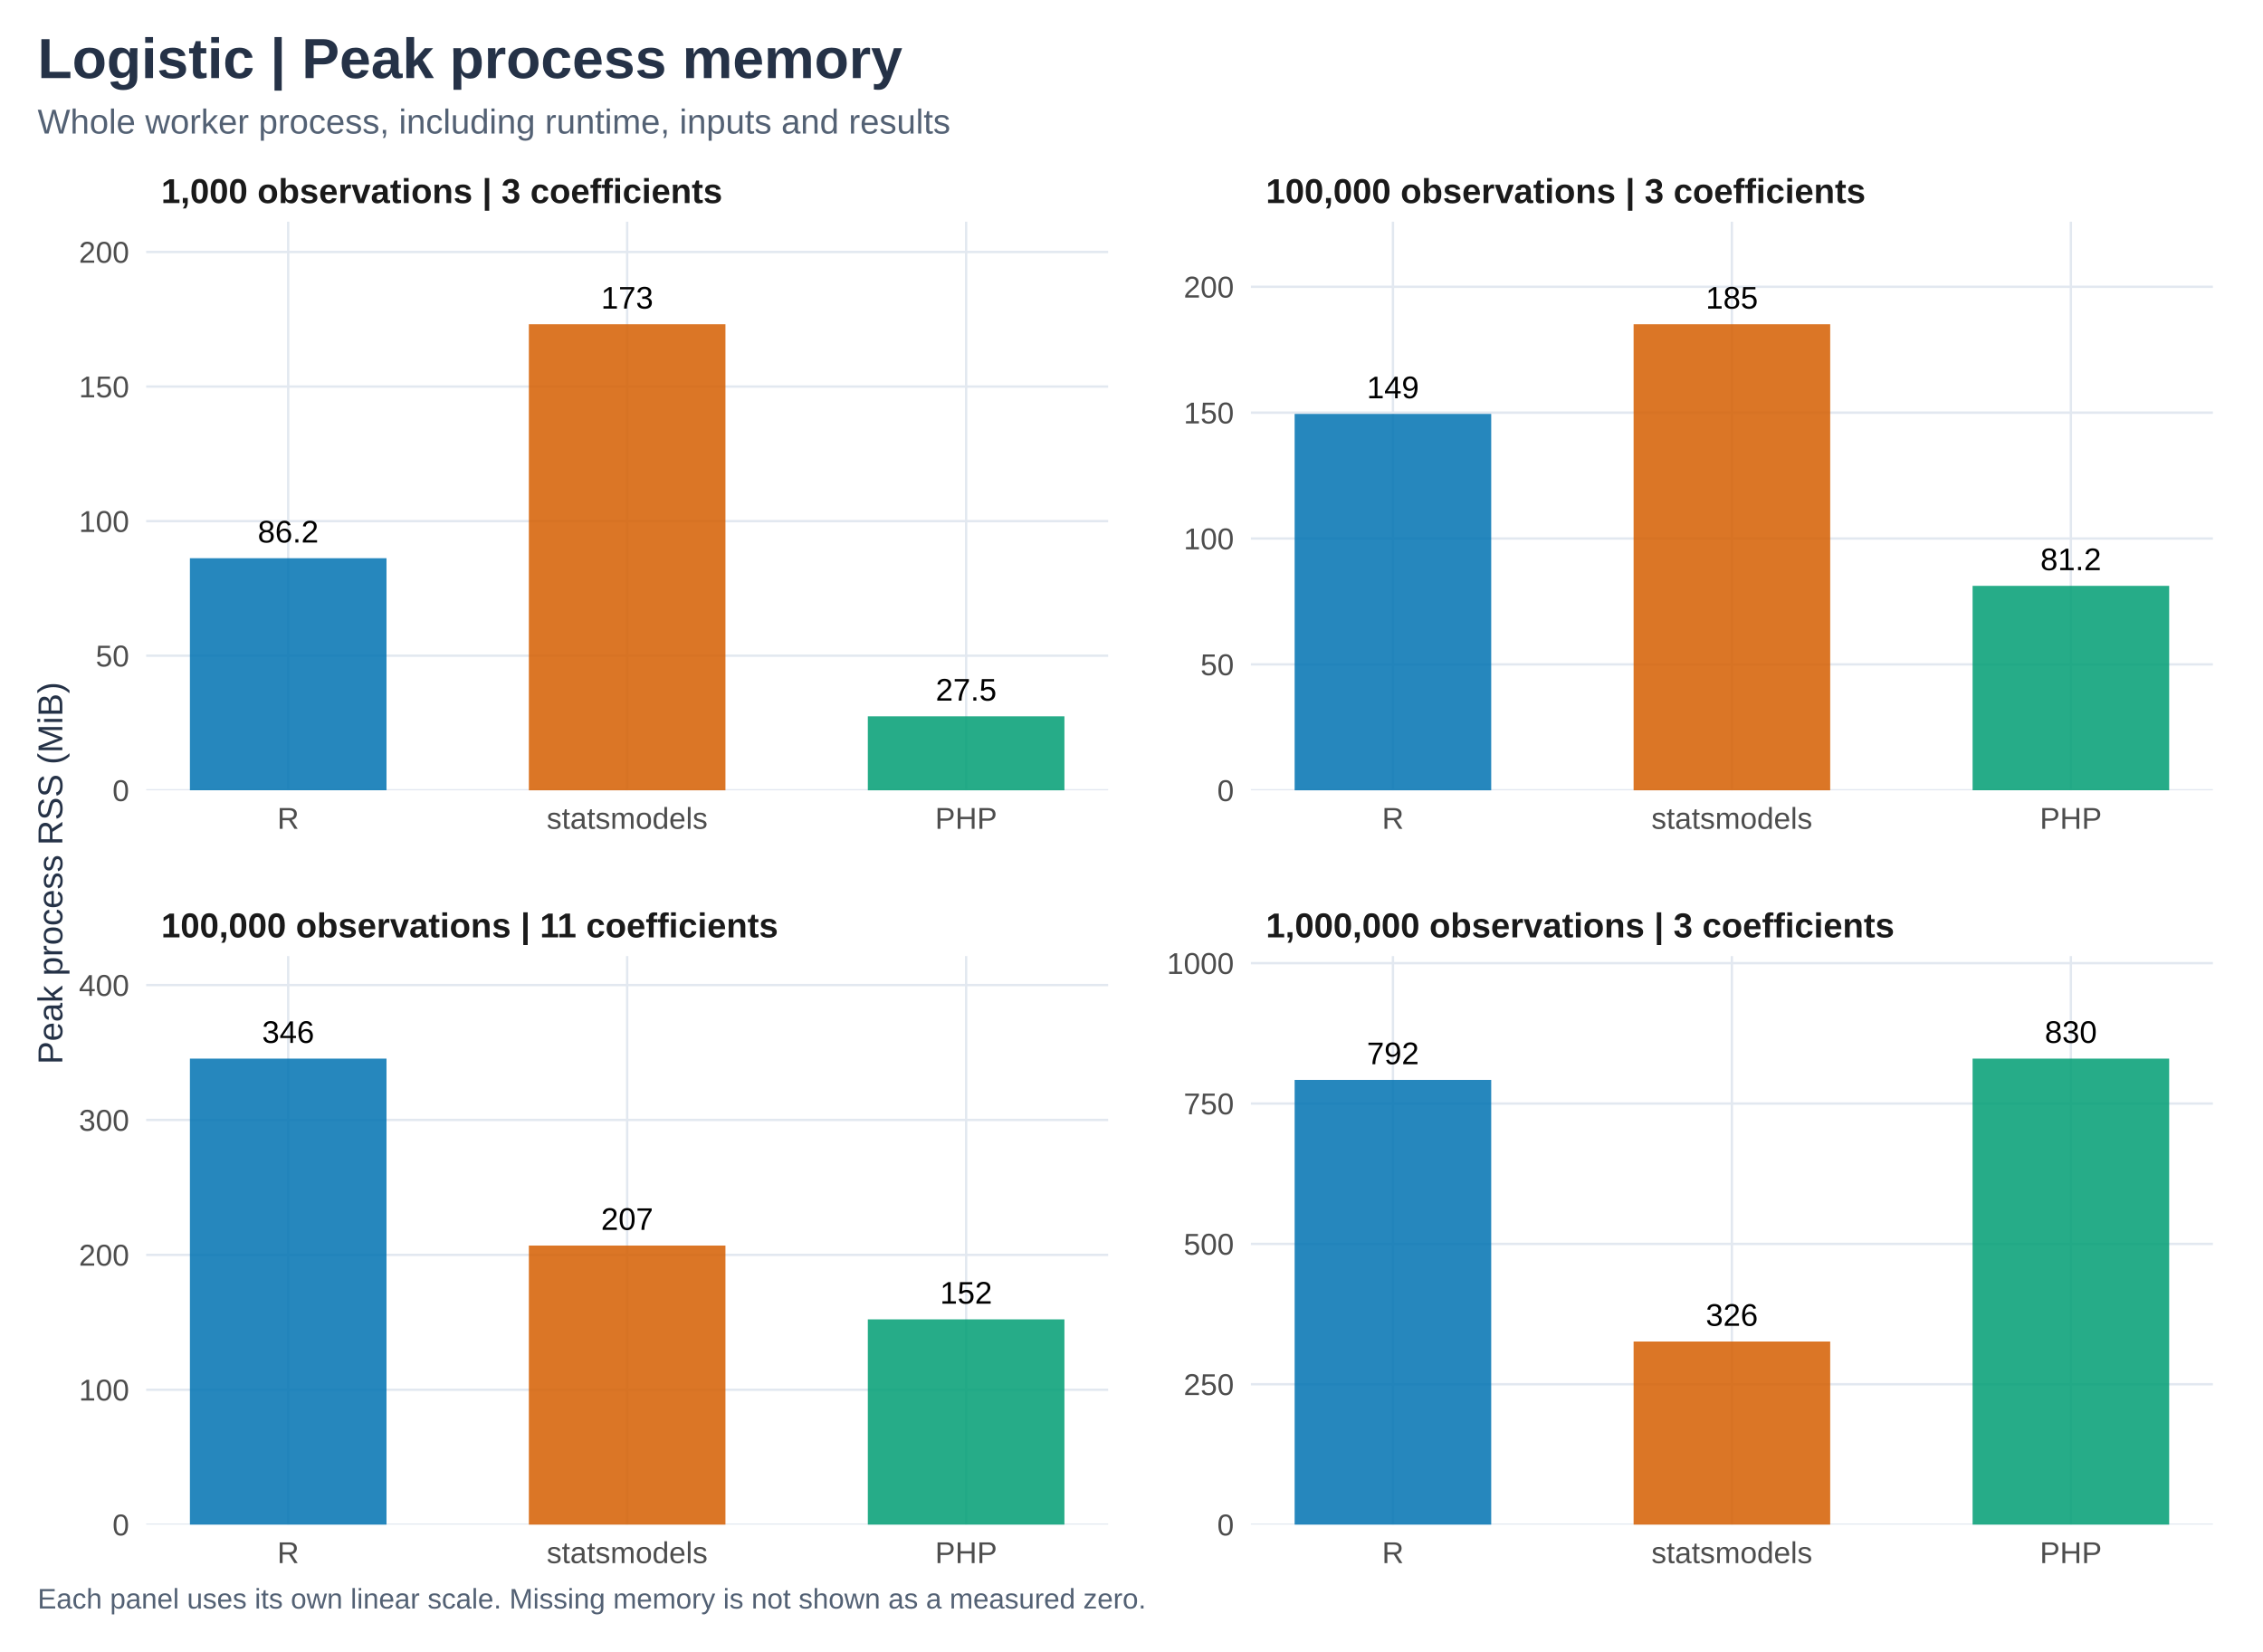
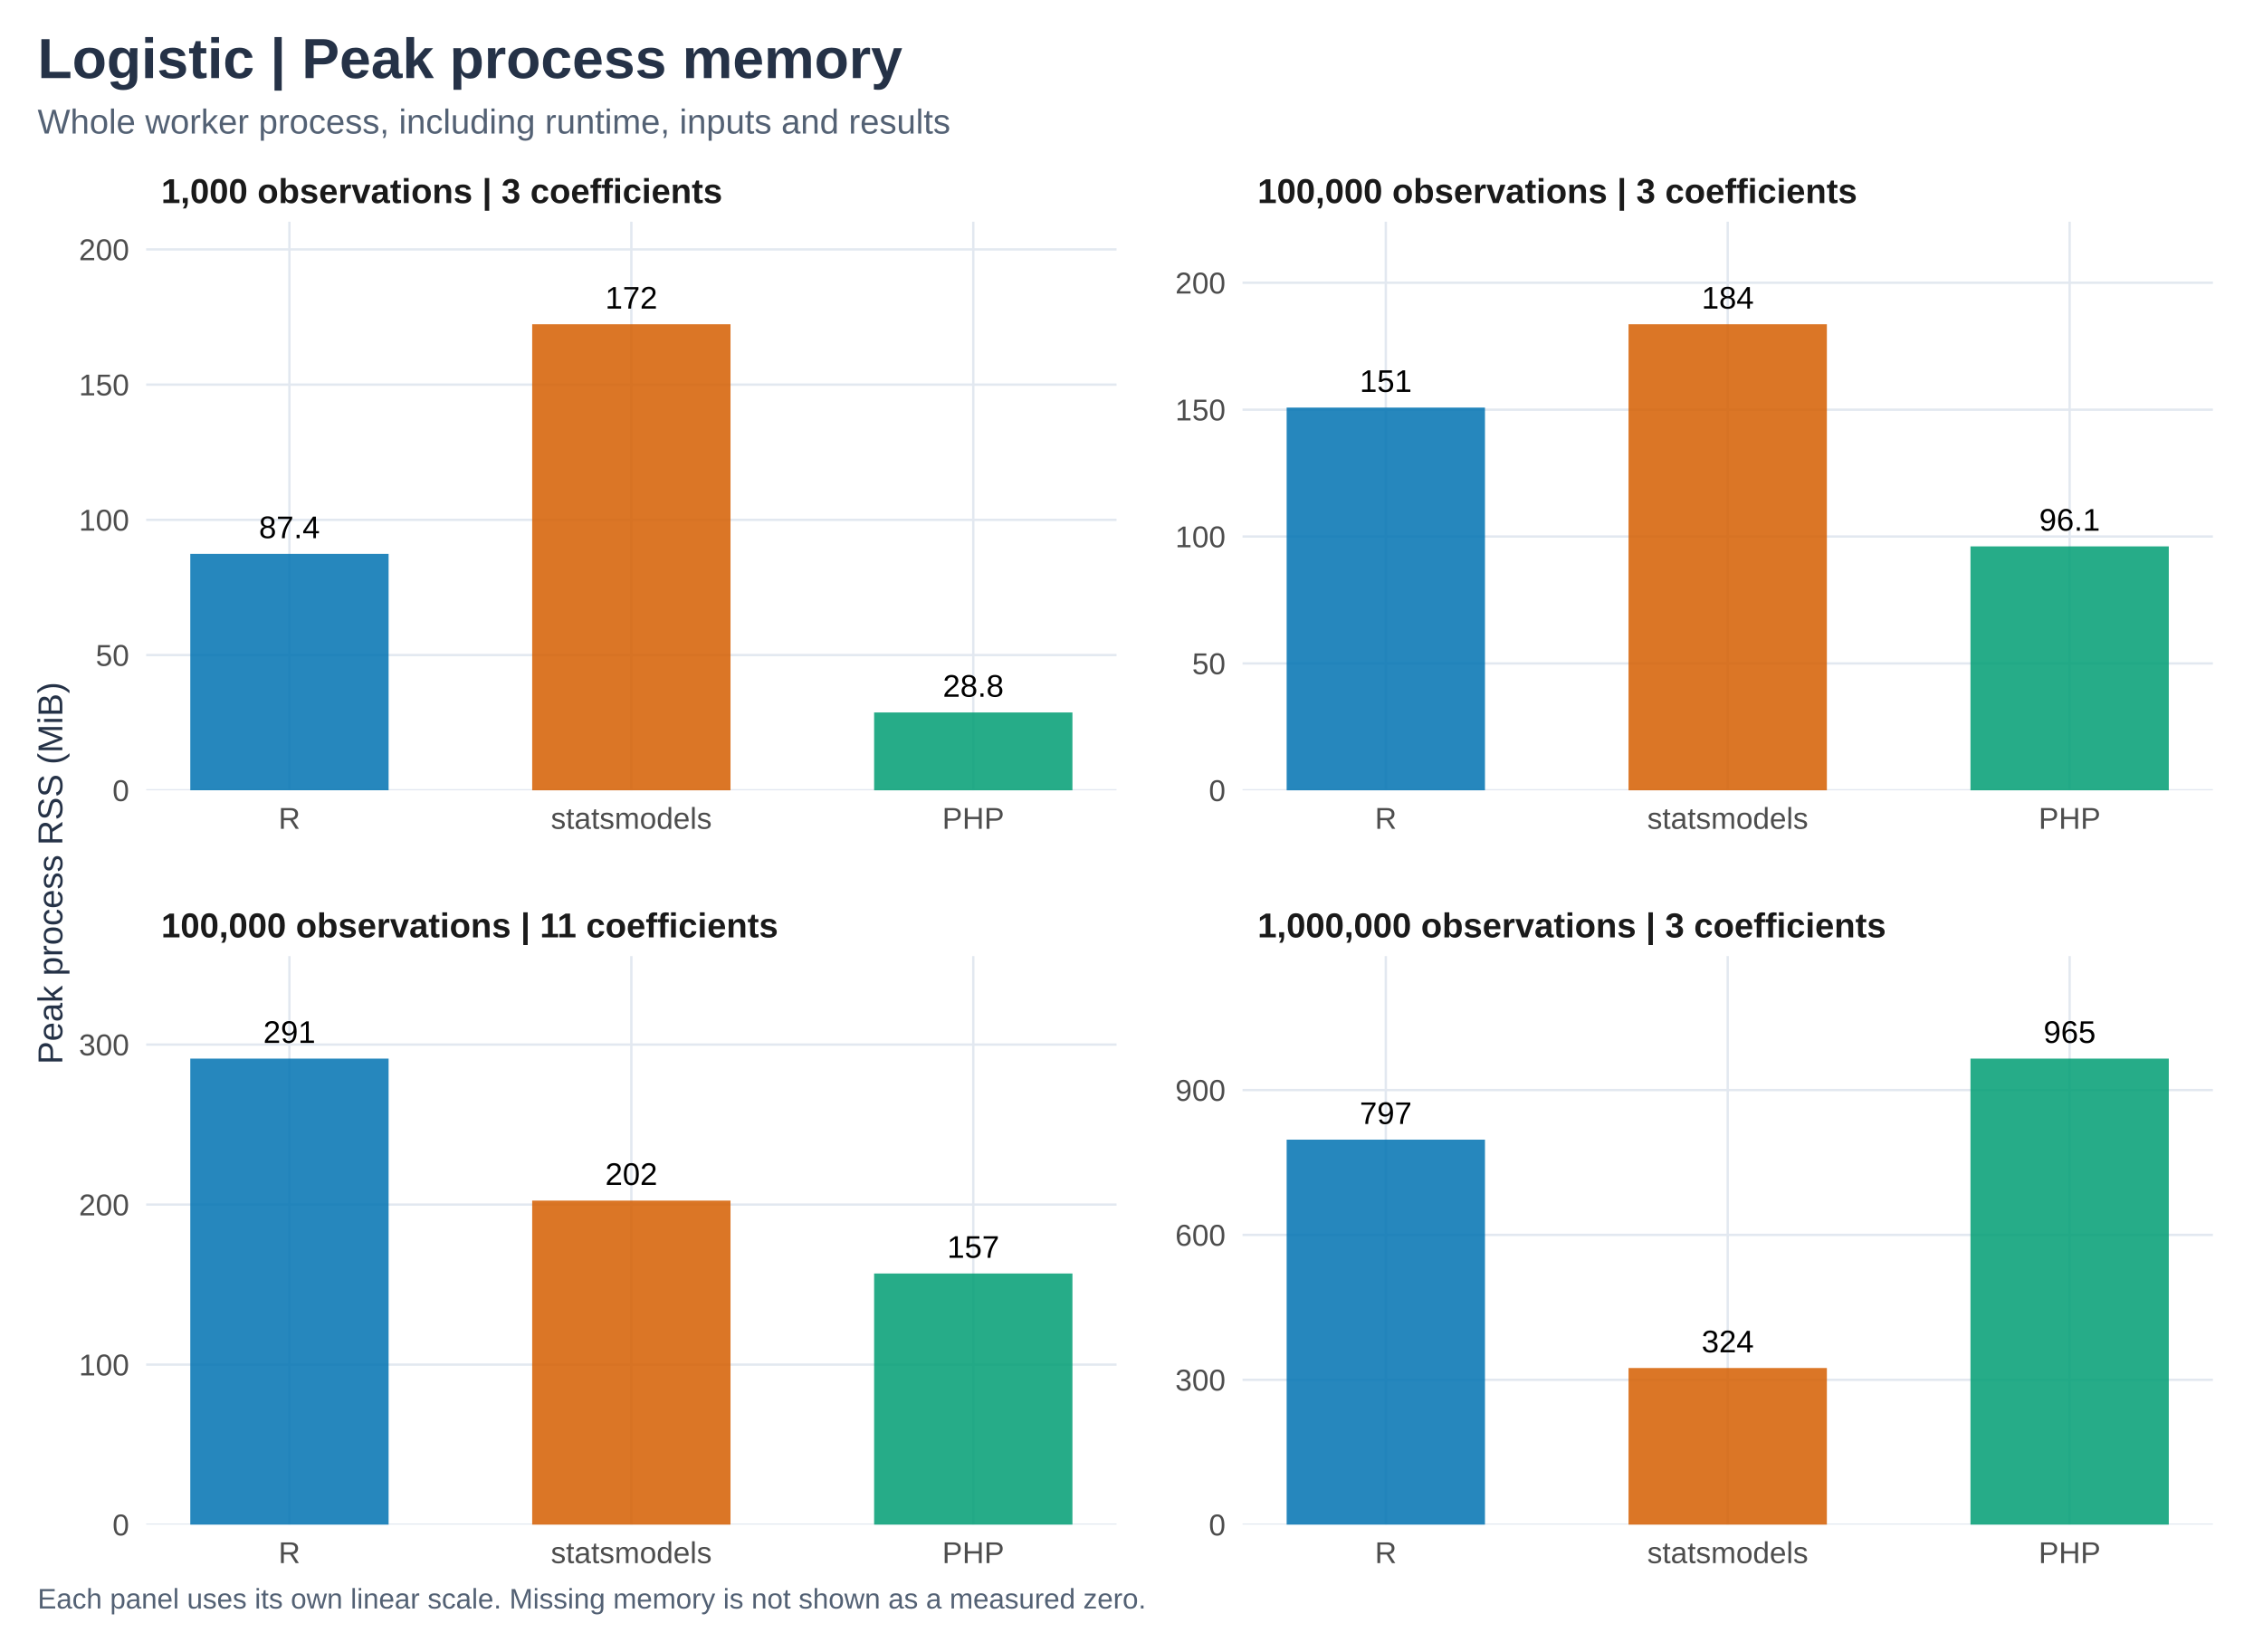
<svg xmlns="http://www.w3.org/2000/svg" width="720.00pt" height="525.60pt" viewBox="0 0 720.00 525.60">
  <g class="svglite">
    <defs>
      <style type="text/css">
    .svglite line, .svglite polyline, .svglite polygon, .svglite path, .svglite rect, .svglite circle {
      fill: none;
      stroke: #000000;
      stroke-linecap: round;
      stroke-linejoin: round;
      stroke-miterlimit: 10.00;
    }
    .svglite text {
      white-space: pre;
    }
    .svglite g.glyphgroup path {
      fill: inherit;
      stroke: none;
    }
  </style>
    </defs>
    <rect width="100%" height="100%" style="stroke: none; fill: #FFFFFF;" />
    <defs>
      <clipPath id="cpMC4wMHw3MjAuMDB8MC4wMHw1MjUuNjA=">
        <rect x="0.00" y="0.00" width="720.00" height="525.60" />
      </clipPath>
    </defs>
    <g clip-path="url(#cpMC4wMHw3MjAuMDB8MC4wMHw1MjUuNjA=)">
-       <rect x="0.00" y="-0" width="720.00" height="525.60" style="stroke-width: 1.16; stroke: none; fill: #FFFFFF;" />
+       <rect x="-0" y="-0" width="720.00" height="525.60" style="stroke-width: 1.16; stroke: none; fill: #FFFFFF;" />
    </g>
    <defs>
-       <clipPath id="cpNDYuNTB8MzUyLjU4fDcwLjU1fDI1MS40NA==">
-         <rect x="46.50" y="70.55" width="306.07" height="180.89" />
+       <clipPath id="cpNDYuNTB8MzU1LjI0fDcwLjU1fDI1MS40NA==">
+         <rect x="46.50" y="70.55" width="308.74" height="180.89" />
      </clipPath>
    </defs>
-     <g clip-path="url(#cpNDYuNTB8MzUyLjU4fDcwLjU1fDI1MS40NA==)">
-       <polyline points="46.50,251.44 352.58,251.44 " style="stroke-width: 0.75; stroke: #E2E8F0; stroke-linecap: butt;" />
-       <polyline points="46.50,208.62 352.58,208.62 " style="stroke-width: 0.75; stroke: #E2E8F0; stroke-linecap: butt;" />
-       <polyline points="46.50,165.80 352.58,165.80 " style="stroke-width: 0.75; stroke: #E2E8F0; stroke-linecap: butt;" />
-       <polyline points="46.50,122.98 352.58,122.98 " style="stroke-width: 0.75; stroke: #E2E8F0; stroke-linecap: butt;" />
-       <polyline points="46.50,80.17 352.58,80.17 " style="stroke-width: 0.75; stroke: #E2E8F0; stroke-linecap: butt;" />
-       <polyline points="91.69,251.44 91.69,70.55 " style="stroke-width: 0.75; stroke: #E2E8F0; stroke-linecap: butt;" />
-       <polyline points="199.54,251.44 199.54,70.55 " style="stroke-width: 0.75; stroke: #E2E8F0; stroke-linecap: butt;" />
-       <polyline points="307.39,251.44 307.39,70.55 " style="stroke-width: 0.75; stroke: #E2E8F0; stroke-linecap: butt;" />
-       <rect x="60.42" y="177.60" width="62.55" height="73.83" style="stroke-width: 1.16; stroke: none; stroke-linecap: butt; stroke-linejoin: miter; fill: #0072B2; fill-opacity: 0.85;" />
-       <rect x="168.26" y="103.17" width="62.55" height="148.27" style="stroke-width: 1.16; stroke: none; stroke-linecap: butt; stroke-linejoin: miter; fill: #D55E00; fill-opacity: 0.85;" />
-       <rect x="276.11" y="227.90" width="62.55" height="23.54" style="stroke-width: 1.16; stroke: none; stroke-linecap: butt; stroke-linejoin: miter; fill: #009E73; fill-opacity: 0.85;" />
-       <text x="91.69" y="172.61" text-anchor="middle" style="font-size: 9.96px; font-family: &quot;Arial&quot;;" textLength="19.36px" lengthAdjust="spacingAndGlyphs">86.2</text>
-       <text x="199.54" y="98.18" text-anchor="middle" style="font-size: 9.96px; font-family: &quot;Arial&quot;;" textLength="16.59px" lengthAdjust="spacingAndGlyphs">173</text>
-       <text x="307.39" y="222.91" text-anchor="middle" style="font-size: 9.96px; font-family: &quot;Arial&quot;;" textLength="19.36px" lengthAdjust="spacingAndGlyphs">27.5</text>
+     <g clip-path="url(#cpNDYuNTB8MzU1LjI0fDcwLjU1fDI1MS40NA==)">
+       <polyline points="46.50,251.44 355.24,251.44 " style="stroke-width: 0.75; stroke: #E2E8F0; stroke-linecap: butt;" />
+       <polyline points="46.50,208.41 355.24,208.41 " style="stroke-width: 0.75; stroke: #E2E8F0; stroke-linecap: butt;" />
+       <polyline points="46.50,165.39 355.24,165.39 " style="stroke-width: 0.75; stroke: #E2E8F0; stroke-linecap: butt;" />
+       <polyline points="46.50,122.37 355.24,122.37 " style="stroke-width: 0.75; stroke: #E2E8F0; stroke-linecap: butt;" />
+       <polyline points="46.50,79.34 355.24,79.34 " style="stroke-width: 0.75; stroke: #E2E8F0; stroke-linecap: butt;" />
+       <polyline points="92.08,251.44 92.08,70.55 " style="stroke-width: 0.75; stroke: #E2E8F0; stroke-linecap: butt;" />
+       <polyline points="200.87,251.44 200.87,70.55 " style="stroke-width: 0.75; stroke: #E2E8F0; stroke-linecap: butt;" />
+       <polyline points="309.66,251.44 309.66,70.55 " style="stroke-width: 0.75; stroke: #E2E8F0; stroke-linecap: butt;" />
+       <rect x="60.54" y="176.21" width="63.10" height="75.22" style="stroke-width: 1.16; stroke: none; stroke-linecap: butt; stroke-linejoin: miter; fill: #0072B2; fill-opacity: 0.85;" />
+       <rect x="169.32" y="103.17" width="63.10" height="148.27" style="stroke-width: 1.16; stroke: none; stroke-linecap: butt; stroke-linejoin: miter; fill: #D55E00; fill-opacity: 0.85;" />
+       <rect x="278.11" y="226.67" width="63.10" height="24.77" style="stroke-width: 1.16; stroke: none; stroke-linecap: butt; stroke-linejoin: miter; fill: #009E73; fill-opacity: 0.85;" />
+       <text x="92.08" y="171.22" text-anchor="middle" style="font-size: 9.96px; font-family: &quot;Arial&quot;;" textLength="19.36px" lengthAdjust="spacingAndGlyphs">87.4</text>
+       <text x="200.87" y="98.18" text-anchor="middle" style="font-size: 9.96px; font-family: &quot;Arial&quot;;" textLength="16.59px" lengthAdjust="spacingAndGlyphs">172</text>
+       <text x="309.66" y="221.68" text-anchor="middle" style="font-size: 9.96px; font-family: &quot;Arial&quot;;" textLength="19.36px" lengthAdjust="spacingAndGlyphs">28.8</text>
    </g>
    <g clip-path="url(#cpMC4wMHw3MjAuMDB8MC4wMHw1MjUuNjA=)">
</g>
    <defs>
-       <clipPath id="cpNDYuNTB8MzUyLjU4fDMwNC4xOHw0ODUuMDc=">
-         <rect x="46.50" y="304.18" width="306.07" height="180.89" />
+       <clipPath id="cpNDYuNTB8MzU1LjI0fDMwNC4xOHw0ODUuMDc=">
+         <rect x="46.50" y="304.18" width="308.74" height="180.89" />
      </clipPath>
    </defs>
-     <g clip-path="url(#cpNDYuNTB8MzUyLjU4fDMwNC4xOHw0ODUuMDc=)">
-       <polyline points="46.50,485.07 352.58,485.07 " style="stroke-width: 0.75; stroke: #E2E8F0; stroke-linecap: butt;" />
-       <polyline points="46.50,442.16 352.58,442.16 " style="stroke-width: 0.75; stroke: #E2E8F0; stroke-linecap: butt;" />
-       <polyline points="46.50,399.25 352.58,399.25 " style="stroke-width: 0.75; stroke: #E2E8F0; stroke-linecap: butt;" />
-       <polyline points="46.50,356.33 352.58,356.33 " style="stroke-width: 0.75; stroke: #E2E8F0; stroke-linecap: butt;" />
-       <polyline points="46.50,313.42 352.58,313.42 " style="stroke-width: 0.75; stroke: #E2E8F0; stroke-linecap: butt;" />
-       <polyline points="91.69,485.07 91.69,304.18 " style="stroke-width: 0.75; stroke: #E2E8F0; stroke-linecap: butt;" />
-       <polyline points="199.54,485.07 199.54,304.18 " style="stroke-width: 0.75; stroke: #E2E8F0; stroke-linecap: butt;" />
-       <polyline points="307.39,485.07 307.39,304.18 " style="stroke-width: 0.75; stroke: #E2E8F0; stroke-linecap: butt;" />
-       <rect x="60.42" y="336.80" width="62.55" height="148.27" style="stroke-width: 1.16; stroke: none; stroke-linecap: butt; stroke-linejoin: miter; fill: #0072B2; fill-opacity: 0.85;" />
-       <rect x="168.26" y="396.29" width="62.55" height="88.78" style="stroke-width: 1.16; stroke: none; stroke-linecap: butt; stroke-linejoin: miter; fill: #D55E00; fill-opacity: 0.85;" />
-       <rect x="276.11" y="419.76" width="62.55" height="65.31" style="stroke-width: 1.16; stroke: none; stroke-linecap: butt; stroke-linejoin: miter; fill: #009E73; fill-opacity: 0.85;" />
-       <text x="91.69" y="331.81" text-anchor="middle" style="font-size: 9.96px; font-family: &quot;Arial&quot;;" textLength="16.59px" lengthAdjust="spacingAndGlyphs">346</text>
-       <text x="199.54" y="391.30" text-anchor="middle" style="font-size: 9.96px; font-family: &quot;Arial&quot;;" textLength="16.59px" lengthAdjust="spacingAndGlyphs">207</text>
-       <text x="307.39" y="414.77" text-anchor="middle" style="font-size: 9.96px; font-family: &quot;Arial&quot;;" textLength="16.59px" lengthAdjust="spacingAndGlyphs">152</text>
+     <g clip-path="url(#cpNDYuNTB8MzU1LjI0fDMwNC4xOHw0ODUuMDc=)">
+       <polyline points="46.50,485.07 355.24,485.07 " style="stroke-width: 0.75; stroke: #E2E8F0; stroke-linecap: butt;" />
+       <polyline points="46.50,434.16 355.24,434.16 " style="stroke-width: 0.75; stroke: #E2E8F0; stroke-linecap: butt;" />
+       <polyline points="46.50,383.25 355.24,383.25 " style="stroke-width: 0.75; stroke: #E2E8F0; stroke-linecap: butt;" />
+       <polyline points="46.50,332.34 355.24,332.34 " style="stroke-width: 0.75; stroke: #E2E8F0; stroke-linecap: butt;" />
+       <polyline points="92.08,485.07 92.08,304.18 " style="stroke-width: 0.75; stroke: #E2E8F0; stroke-linecap: butt;" />
+       <polyline points="200.87,485.07 200.87,304.18 " style="stroke-width: 0.75; stroke: #E2E8F0; stroke-linecap: butt;" />
+       <polyline points="309.66,485.07 309.66,304.18 " style="stroke-width: 0.75; stroke: #E2E8F0; stroke-linecap: butt;" />
+       <rect x="60.54" y="336.80" width="63.10" height="148.27" style="stroke-width: 1.16; stroke: none; stroke-linecap: butt; stroke-linejoin: miter; fill: #0072B2; fill-opacity: 0.85;" />
+       <rect x="169.32" y="381.99" width="63.10" height="103.09" style="stroke-width: 1.16; stroke: none; stroke-linecap: butt; stroke-linejoin: miter; fill: #D55E00; fill-opacity: 0.85;" />
+       <rect x="278.11" y="405.17" width="63.10" height="79.90" style="stroke-width: 1.16; stroke: none; stroke-linecap: butt; stroke-linejoin: miter; fill: #009E73; fill-opacity: 0.85;" />
+       <text x="92.08" y="331.81" text-anchor="middle" style="font-size: 9.96px; font-family: &quot;Arial&quot;;" textLength="16.59px" lengthAdjust="spacingAndGlyphs">291</text>
+       <text x="200.87" y="377.00" text-anchor="middle" style="font-size: 9.96px; font-family: &quot;Arial&quot;;" textLength="16.59px" lengthAdjust="spacingAndGlyphs">202</text>
+       <text x="309.66" y="400.18" text-anchor="middle" style="font-size: 9.96px; font-family: &quot;Arial&quot;;" textLength="16.59px" lengthAdjust="spacingAndGlyphs">157</text>
    </g>
    <g clip-path="url(#cpMC4wMHw3MjAuMDB8MC4wMHw1MjUuNjA=)">
</g>
    <defs>
-       <clipPath id="cpMzk3Ljk5fDcwNC4wNnw3MC41NXwyNTEuNDQ=">
-         <rect x="397.99" y="70.55" width="306.07" height="180.89" />
+       <clipPath id="cpMzk1LjMyfDcwNC4wNnw3MC41NXwyNTEuNDQ=">
+         <rect x="395.32" y="70.55" width="308.74" height="180.89" />
      </clipPath>
    </defs>
-     <g clip-path="url(#cpMzk3Ljk5fDcwNC4wNnw3MC41NXwyNTEuNDQ=)">
-       <polyline points="397.99,251.44 704.06,251.44 " style="stroke-width: 0.75; stroke: #E2E8F0; stroke-linecap: butt;" />
-       <polyline points="397.99,211.39 704.06,211.39 " style="stroke-width: 0.75; stroke: #E2E8F0; stroke-linecap: butt;" />
-       <polyline points="397.99,171.34 704.06,171.34 " style="stroke-width: 0.75; stroke: #E2E8F0; stroke-linecap: butt;" />
-       <polyline points="397.99,131.29 704.06,131.29 " style="stroke-width: 0.75; stroke: #E2E8F0; stroke-linecap: butt;" />
-       <polyline points="397.99,91.24 704.06,91.24 " style="stroke-width: 0.75; stroke: #E2E8F0; stroke-linecap: butt;" />
-       <polyline points="443.18,251.44 443.18,70.55 " style="stroke-width: 0.75; stroke: #E2E8F0; stroke-linecap: butt;" />
-       <polyline points="551.02,251.44 551.02,70.55 " style="stroke-width: 0.75; stroke: #E2E8F0; stroke-linecap: butt;" />
-       <polyline points="658.87,251.44 658.87,70.55 " style="stroke-width: 0.75; stroke: #E2E8F0; stroke-linecap: butt;" />
-       <rect x="411.90" y="131.70" width="62.55" height="119.74" style="stroke-width: 1.16; stroke: none; stroke-linecap: butt; stroke-linejoin: miter; fill: #0072B2; fill-opacity: 0.85;" />
-       <rect x="519.75" y="103.17" width="62.55" height="148.27" style="stroke-width: 1.16; stroke: none; stroke-linecap: butt; stroke-linejoin: miter; fill: #D55E00; fill-opacity: 0.85;" />
-       <rect x="627.60" y="186.39" width="62.55" height="65.04" style="stroke-width: 1.16; stroke: none; stroke-linecap: butt; stroke-linejoin: miter; fill: #009E73; fill-opacity: 0.85;" />
-       <text x="443.18" y="126.71" text-anchor="middle" style="font-size: 9.96px; font-family: &quot;Arial&quot;;" textLength="16.59px" lengthAdjust="spacingAndGlyphs">149</text>
-       <text x="551.02" y="98.18" text-anchor="middle" style="font-size: 9.96px; font-family: &quot;Arial&quot;;" textLength="16.59px" lengthAdjust="spacingAndGlyphs">185</text>
-       <text x="658.87" y="181.41" text-anchor="middle" style="font-size: 9.96px; font-family: &quot;Arial&quot;;" textLength="19.36px" lengthAdjust="spacingAndGlyphs">81.2</text>
+     <g clip-path="url(#cpMzk1LjMyfDcwNC4wNnw3MC41NXwyNTEuNDQ=)">
+       <polyline points="395.32,251.44 704.06,251.44 " style="stroke-width: 0.75; stroke: #E2E8F0; stroke-linecap: butt;" />
+       <polyline points="395.32,211.07 704.06,211.07 " style="stroke-width: 0.75; stroke: #E2E8F0; stroke-linecap: butt;" />
+       <polyline points="395.32,170.70 704.06,170.70 " style="stroke-width: 0.75; stroke: #E2E8F0; stroke-linecap: butt;" />
+       <polyline points="395.32,130.33 704.06,130.33 " style="stroke-width: 0.75; stroke: #E2E8F0; stroke-linecap: butt;" />
+       <polyline points="395.32,89.96 704.06,89.96 " style="stroke-width: 0.75; stroke: #E2E8F0; stroke-linecap: butt;" />
+       <polyline points="440.91,251.44 440.91,70.55 " style="stroke-width: 0.75; stroke: #E2E8F0; stroke-linecap: butt;" />
+       <polyline points="549.69,251.44 549.69,70.55 " style="stroke-width: 0.75; stroke: #E2E8F0; stroke-linecap: butt;" />
+       <polyline points="658.48,251.44 658.48,70.55 " style="stroke-width: 0.75; stroke: #E2E8F0; stroke-linecap: butt;" />
+       <rect x="409.36" y="129.67" width="63.10" height="121.77" style="stroke-width: 1.16; stroke: none; stroke-linecap: butt; stroke-linejoin: miter; fill: #0072B2; fill-opacity: 0.85;" />
+       <rect x="518.14" y="103.17" width="63.10" height="148.27" style="stroke-width: 1.16; stroke: none; stroke-linecap: butt; stroke-linejoin: miter; fill: #D55E00; fill-opacity: 0.85;" />
+       <rect x="626.93" y="173.83" width="63.10" height="77.61" style="stroke-width: 1.16; stroke: none; stroke-linecap: butt; stroke-linejoin: miter; fill: #009E73; fill-opacity: 0.85;" />
+       <text x="440.91" y="124.68" text-anchor="middle" style="font-size: 9.96px; font-family: &quot;Arial&quot;;" textLength="16.59px" lengthAdjust="spacingAndGlyphs">151</text>
+       <text x="549.69" y="98.18" text-anchor="middle" style="font-size: 9.96px; font-family: &quot;Arial&quot;;" textLength="16.59px" lengthAdjust="spacingAndGlyphs">184</text>
+       <text x="658.48" y="168.84" text-anchor="middle" style="font-size: 9.96px; font-family: &quot;Arial&quot;;" textLength="19.36px" lengthAdjust="spacingAndGlyphs">96.1</text>
    </g>
    <g clip-path="url(#cpMC4wMHw3MjAuMDB8MC4wMHw1MjUuNjA=)">
</g>
    <defs>
-       <clipPath id="cpMzk3Ljk5fDcwNC4wNnwzMDQuMTh8NDg1LjA3">
-         <rect x="397.99" y="304.18" width="306.07" height="180.89" />
+       <clipPath id="cpMzk1LjMyfDcwNC4wNnwzMDQuMTh8NDg1LjA3">
+         <rect x="395.32" y="304.18" width="308.74" height="180.89" />
      </clipPath>
    </defs>
-     <g clip-path="url(#cpMzk3Ljk5fDcwNC4wNnwzMDQuMTh8NDg1LjA3)">
-       <polyline points="397.99,485.07 704.06,485.07 " style="stroke-width: 0.75; stroke: #E2E8F0; stroke-linecap: butt;" />
-       <polyline points="397.99,440.41 704.06,440.41 " style="stroke-width: 0.75; stroke: #E2E8F0; stroke-linecap: butt;" />
-       <polyline points="397.99,395.76 704.06,395.76 " style="stroke-width: 0.75; stroke: #E2E8F0; stroke-linecap: butt;" />
-       <polyline points="397.99,351.10 704.06,351.10 " style="stroke-width: 0.75; stroke: #E2E8F0; stroke-linecap: butt;" />
-       <polyline points="397.99,306.44 704.06,306.44 " style="stroke-width: 0.75; stroke: #E2E8F0; stroke-linecap: butt;" />
-       <polyline points="443.18,485.07 443.18,304.18 " style="stroke-width: 0.75; stroke: #E2E8F0; stroke-linecap: butt;" />
-       <polyline points="551.02,485.07 551.02,304.18 " style="stroke-width: 0.75; stroke: #E2E8F0; stroke-linecap: butt;" />
-       <polyline points="658.87,485.07 658.87,304.18 " style="stroke-width: 0.75; stroke: #E2E8F0; stroke-linecap: butt;" />
-       <rect x="411.90" y="343.58" width="62.55" height="141.49" style="stroke-width: 1.16; stroke: none; stroke-linecap: butt; stroke-linejoin: miter; fill: #0072B2; fill-opacity: 0.85;" />
-       <rect x="519.75" y="426.82" width="62.55" height="58.25" style="stroke-width: 1.16; stroke: none; stroke-linecap: butt; stroke-linejoin: miter; fill: #D55E00; fill-opacity: 0.85;" />
-       <rect x="627.60" y="336.80" width="62.55" height="148.27" style="stroke-width: 1.16; stroke: none; stroke-linecap: butt; stroke-linejoin: miter; fill: #009E73; fill-opacity: 0.85;" />
-       <text x="443.18" y="338.59" text-anchor="middle" style="font-size: 9.96px; font-family: &quot;Arial&quot;;" textLength="16.59px" lengthAdjust="spacingAndGlyphs">792</text>
-       <text x="551.02" y="421.83" text-anchor="middle" style="font-size: 9.96px; font-family: &quot;Arial&quot;;" textLength="16.59px" lengthAdjust="spacingAndGlyphs">326</text>
-       <text x="658.87" y="331.81" text-anchor="middle" style="font-size: 9.96px; font-family: &quot;Arial&quot;;" textLength="16.59px" lengthAdjust="spacingAndGlyphs">830</text>
+     <g clip-path="url(#cpMzk1LjMyfDcwNC4wNnwzMDQuMTh8NDg1LjA3)">
+       <polyline points="395.32,485.07 704.06,485.07 " style="stroke-width: 0.75; stroke: #E2E8F0; stroke-linecap: butt;" />
+       <polyline points="395.32,438.99 704.06,438.99 " style="stroke-width: 0.75; stroke: #E2E8F0; stroke-linecap: butt;" />
+       <polyline points="395.32,392.90 704.06,392.90 " style="stroke-width: 0.75; stroke: #E2E8F0; stroke-linecap: butt;" />
+       <polyline points="395.32,346.82 704.06,346.82 " style="stroke-width: 0.75; stroke: #E2E8F0; stroke-linecap: butt;" />
+       <polyline points="440.91,485.07 440.91,304.18 " style="stroke-width: 0.75; stroke: #E2E8F0; stroke-linecap: butt;" />
+       <polyline points="549.69,485.07 549.69,304.18 " style="stroke-width: 0.75; stroke: #E2E8F0; stroke-linecap: butt;" />
+       <polyline points="658.48,485.07 658.48,304.18 " style="stroke-width: 0.75; stroke: #E2E8F0; stroke-linecap: butt;" />
+       <rect x="409.36" y="362.60" width="63.10" height="122.47" style="stroke-width: 1.16; stroke: none; stroke-linecap: butt; stroke-linejoin: miter; fill: #0072B2; fill-opacity: 0.85;" />
+       <rect x="518.14" y="435.25" width="63.10" height="49.83" style="stroke-width: 1.16; stroke: none; stroke-linecap: butt; stroke-linejoin: miter; fill: #D55E00; fill-opacity: 0.85;" />
+       <rect x="626.93" y="336.80" width="63.10" height="148.27" style="stroke-width: 1.16; stroke: none; stroke-linecap: butt; stroke-linejoin: miter; fill: #009E73; fill-opacity: 0.85;" />
+       <text x="440.91" y="357.61" text-anchor="middle" style="font-size: 9.96px; font-family: &quot;Arial&quot;;" textLength="16.59px" lengthAdjust="spacingAndGlyphs">797</text>
+       <text x="549.69" y="430.26" text-anchor="middle" style="font-size: 9.96px; font-family: &quot;Arial&quot;;" textLength="16.59px" lengthAdjust="spacingAndGlyphs">324</text>
+       <text x="658.48" y="331.81" text-anchor="middle" style="font-size: 9.96px; font-family: &quot;Arial&quot;;" textLength="16.59px" lengthAdjust="spacingAndGlyphs">965</text>
    </g>
    <g clip-path="url(#cpMC4wMHw3MjAuMDB8MC4wMHw1MjUuNjA=)">
</g>
    <defs>
-       <clipPath id="cpNDYuNTB8MzUyLjU4fDI4NC40MnwzMDQuMTg=">
-         <rect x="46.50" y="284.42" width="306.07" height="19.76" />
+       <clipPath id="cpNDYuNTB8MzU1LjI0fDI4NC40MnwzMDQuMTg=">
+         <rect x="46.50" y="284.42" width="308.74" height="19.76" />
      </clipPath>
    </defs>
-     <g clip-path="url(#cpNDYuNTB8MzUyLjU4fDI4NC40MnwzMDQuMTg=)">
+     <g clip-path="url(#cpNDYuNTB8MzU1LjI0fDI4NC40MnwzMDQuMTg=)">
      <text x="51.29" y="298.24" style="font-size: 11.00px; font-weight: bold;fill: #1A1A1A; font-family: &quot;Arial&quot;;" textLength="196.44px" lengthAdjust="spacingAndGlyphs">100,000 observations | 11 coefficients</text>
    </g>
    <g clip-path="url(#cpMC4wMHw3MjAuMDB8MC4wMHw1MjUuNjA=)">
</g>
    <defs>
-       <clipPath id="cpMzk3Ljk5fDcwNC4wNnwyODQuNDJ8MzA0LjE4">
-         <rect x="397.99" y="284.42" width="306.07" height="19.76" />
+       <clipPath id="cpMzk1LjMyfDcwNC4wNnwyODQuNDJ8MzA0LjE4">
+         <rect x="395.32" y="284.42" width="308.74" height="19.76" />
      </clipPath>
    </defs>
-     <g clip-path="url(#cpMzk3Ljk5fDcwNC4wNnwyODQuNDJ8MzA0LjE4)">
-       <text x="402.77" y="298.24" style="font-size: 11.00px; font-weight: bold;fill: #1A1A1A; font-family: &quot;Arial&quot;;" textLength="200.11px" lengthAdjust="spacingAndGlyphs">1,000,000 observations | 3 coefficients</text>
+     <g clip-path="url(#cpMzk1LjMyfDcwNC4wNnwyODQuNDJ8MzA0LjE4)">
+       <text x="400.11" y="298.24" style="font-size: 11.00px; font-weight: bold;fill: #1A1A1A; font-family: &quot;Arial&quot;;" textLength="200.11px" lengthAdjust="spacingAndGlyphs">1,000,000 observations | 3 coefficients</text>
    </g>
    <g clip-path="url(#cpMC4wMHw3MjAuMDB8MC4wMHw1MjUuNjA=)">
</g>
    <defs>
-       <clipPath id="cpNDYuNTB8MzUyLjU4fDUwLjc5fDcwLjU1">
-         <rect x="46.50" y="50.79" width="306.07" height="19.76" />
+       <clipPath id="cpNDYuNTB8MzU1LjI0fDUwLjc5fDcwLjU1">
+         <rect x="46.50" y="50.79" width="308.74" height="19.76" />
      </clipPath>
    </defs>
-     <g clip-path="url(#cpNDYuNTB8MzUyLjU4fDUwLjc5fDcwLjU1)">
+     <g clip-path="url(#cpNDYuNTB8MzU1LjI0fDUwLjc5fDcwLjU1)">
      <text x="51.29" y="64.61" style="font-size: 11.00px; font-weight: bold;fill: #1A1A1A; font-family: &quot;Arial&quot;;" textLength="178.67px" lengthAdjust="spacingAndGlyphs">1,000 observations | 3 coefficients</text>
    </g>
    <g clip-path="url(#cpMC4wMHw3MjAuMDB8MC4wMHw1MjUuNjA=)">
</g>
    <defs>
-       <clipPath id="cpMzk3Ljk5fDcwNC4wNnw1MC43OXw3MC41NQ==">
-         <rect x="397.99" y="50.79" width="306.07" height="19.76" />
+       <clipPath id="cpMzk1LjMyfDcwNC4wNnw1MC43OXw3MC41NQ==">
+         <rect x="395.32" y="50.79" width="308.74" height="19.76" />
      </clipPath>
    </defs>
-     <g clip-path="url(#cpMzk3Ljk5fDcwNC4wNnw1MC43OXw3MC41NQ==)">
-       <text x="402.77" y="64.61" style="font-size: 11.00px; font-weight: bold;fill: #1A1A1A; font-family: &quot;Arial&quot;;" textLength="190.92px" lengthAdjust="spacingAndGlyphs">100,000 observations | 3 coefficients</text>
+     <g clip-path="url(#cpMzk1LjMyfDcwNC4wNnw1MC43OXw3MC41NQ==)">
+       <text x="400.11" y="64.61" style="font-size: 11.00px; font-weight: bold;fill: #1A1A1A; font-family: &quot;Arial&quot;;" textLength="190.92px" lengthAdjust="spacingAndGlyphs">100,000 observations | 3 coefficients</text>
    </g>
    <g clip-path="url(#cpMC4wMHw3MjAuMDB8MC4wMHw1MjUuNjA=)">
-       <text x="91.69" y="497.32" text-anchor="middle" style="font-size: 9.60px;fill: #4D4D4D; font-family: &quot;Arial&quot;;" textLength="6.92px" lengthAdjust="spacingAndGlyphs">R</text>
-       <text x="199.54" y="497.32" text-anchor="middle" style="font-size: 9.60px;fill: #4D4D4D; font-family: &quot;Arial&quot;;" textLength="51.16px" lengthAdjust="spacingAndGlyphs">statsmodels</text>
-       <text x="307.39" y="497.32" text-anchor="middle" style="font-size: 9.60px;fill: #4D4D4D; font-family: &quot;Arial&quot;;" textLength="19.73px" lengthAdjust="spacingAndGlyphs">PHP</text>
-       <text x="443.18" y="497.32" text-anchor="middle" style="font-size: 9.60px;fill: #4D4D4D; font-family: &quot;Arial&quot;;" textLength="6.92px" lengthAdjust="spacingAndGlyphs">R</text>
-       <text x="551.02" y="497.32" text-anchor="middle" style="font-size: 9.60px;fill: #4D4D4D; font-family: &quot;Arial&quot;;" textLength="51.16px" lengthAdjust="spacingAndGlyphs">statsmodels</text>
-       <text x="658.87" y="497.32" text-anchor="middle" style="font-size: 9.60px;fill: #4D4D4D; font-family: &quot;Arial&quot;;" textLength="19.73px" lengthAdjust="spacingAndGlyphs">PHP</text>
-       <text x="91.69" y="263.69" text-anchor="middle" style="font-size: 9.60px;fill: #4D4D4D; font-family: &quot;Arial&quot;;" textLength="6.92px" lengthAdjust="spacingAndGlyphs">R</text>
-       <text x="199.54" y="263.69" text-anchor="middle" style="font-size: 9.60px;fill: #4D4D4D; font-family: &quot;Arial&quot;;" textLength="51.16px" lengthAdjust="spacingAndGlyphs">statsmodels</text>
-       <text x="307.39" y="263.69" text-anchor="middle" style="font-size: 9.60px;fill: #4D4D4D; font-family: &quot;Arial&quot;;" textLength="19.73px" lengthAdjust="spacingAndGlyphs">PHP</text>
-       <text x="443.18" y="263.69" text-anchor="middle" style="font-size: 9.60px;fill: #4D4D4D; font-family: &quot;Arial&quot;;" textLength="6.92px" lengthAdjust="spacingAndGlyphs">R</text>
-       <text x="551.02" y="263.69" text-anchor="middle" style="font-size: 9.60px;fill: #4D4D4D; font-family: &quot;Arial&quot;;" textLength="51.16px" lengthAdjust="spacingAndGlyphs">statsmodels</text>
-       <text x="658.87" y="263.69" text-anchor="middle" style="font-size: 9.60px;fill: #4D4D4D; font-family: &quot;Arial&quot;;" textLength="19.73px" lengthAdjust="spacingAndGlyphs">PHP</text>
-       <text x="392.61" y="254.87" text-anchor="end" style="font-size: 9.60px;fill: #4D4D4D; font-family: &quot;Arial&quot;;" textLength="5.33px" lengthAdjust="spacingAndGlyphs">0</text>
-       <text x="392.61" y="214.82" text-anchor="end" style="font-size: 9.60px;fill: #4D4D4D; font-family: &quot;Arial&quot;;" textLength="10.66px" lengthAdjust="spacingAndGlyphs">50</text>
-       <text x="392.61" y="174.77" text-anchor="end" style="font-size: 9.60px;fill: #4D4D4D; font-family: &quot;Arial&quot;;" textLength="15.98px" lengthAdjust="spacingAndGlyphs">100</text>
-       <text x="392.61" y="134.72" text-anchor="end" style="font-size: 9.60px;fill: #4D4D4D; font-family: &quot;Arial&quot;;" textLength="15.98px" lengthAdjust="spacingAndGlyphs">150</text>
-       <text x="392.61" y="94.67" text-anchor="end" style="font-size: 9.60px;fill: #4D4D4D; font-family: &quot;Arial&quot;;" textLength="15.98px" lengthAdjust="spacingAndGlyphs">200</text>
-       <text x="392.61" y="488.51" text-anchor="end" style="font-size: 9.60px;fill: #4D4D4D; font-family: &quot;Arial&quot;;" textLength="5.33px" lengthAdjust="spacingAndGlyphs">0</text>
-       <text x="392.61" y="443.85" text-anchor="end" style="font-size: 9.60px;fill: #4D4D4D; font-family: &quot;Arial&quot;;" textLength="15.98px" lengthAdjust="spacingAndGlyphs">250</text>
-       <text x="392.61" y="399.19" text-anchor="end" style="font-size: 9.60px;fill: #4D4D4D; font-family: &quot;Arial&quot;;" textLength="15.98px" lengthAdjust="spacingAndGlyphs">500</text>
-       <text x="392.61" y="354.53" text-anchor="end" style="font-size: 9.60px;fill: #4D4D4D; font-family: &quot;Arial&quot;;" textLength="15.98px" lengthAdjust="spacingAndGlyphs">750</text>
-       <text x="392.61" y="309.87" text-anchor="end" style="font-size: 9.60px;fill: #4D4D4D; font-family: &quot;Arial&quot;;" textLength="21.31px" lengthAdjust="spacingAndGlyphs">1000</text>
+       <text x="92.08" y="497.32" text-anchor="middle" style="font-size: 9.60px;fill: #4D4D4D; font-family: &quot;Arial&quot;;" textLength="6.92px" lengthAdjust="spacingAndGlyphs">R</text>
+       <text x="200.87" y="497.32" text-anchor="middle" style="font-size: 9.60px;fill: #4D4D4D; font-family: &quot;Arial&quot;;" textLength="51.16px" lengthAdjust="spacingAndGlyphs">statsmodels</text>
+       <text x="309.66" y="497.32" text-anchor="middle" style="font-size: 9.60px;fill: #4D4D4D; font-family: &quot;Arial&quot;;" textLength="19.73px" lengthAdjust="spacingAndGlyphs">PHP</text>
+       <text x="440.91" y="497.32" text-anchor="middle" style="font-size: 9.60px;fill: #4D4D4D; font-family: &quot;Arial&quot;;" textLength="6.92px" lengthAdjust="spacingAndGlyphs">R</text>
+       <text x="549.69" y="497.32" text-anchor="middle" style="font-size: 9.60px;fill: #4D4D4D; font-family: &quot;Arial&quot;;" textLength="51.16px" lengthAdjust="spacingAndGlyphs">statsmodels</text>
+       <text x="658.48" y="497.32" text-anchor="middle" style="font-size: 9.60px;fill: #4D4D4D; font-family: &quot;Arial&quot;;" textLength="19.73px" lengthAdjust="spacingAndGlyphs">PHP</text>
+       <text x="92.08" y="263.69" text-anchor="middle" style="font-size: 9.60px;fill: #4D4D4D; font-family: &quot;Arial&quot;;" textLength="6.92px" lengthAdjust="spacingAndGlyphs">R</text>
+       <text x="200.87" y="263.69" text-anchor="middle" style="font-size: 9.60px;fill: #4D4D4D; font-family: &quot;Arial&quot;;" textLength="51.16px" lengthAdjust="spacingAndGlyphs">statsmodels</text>
+       <text x="309.66" y="263.69" text-anchor="middle" style="font-size: 9.60px;fill: #4D4D4D; font-family: &quot;Arial&quot;;" textLength="19.73px" lengthAdjust="spacingAndGlyphs">PHP</text>
+       <text x="440.91" y="263.69" text-anchor="middle" style="font-size: 9.60px;fill: #4D4D4D; font-family: &quot;Arial&quot;;" textLength="6.92px" lengthAdjust="spacingAndGlyphs">R</text>
+       <text x="549.69" y="263.69" text-anchor="middle" style="font-size: 9.60px;fill: #4D4D4D; font-family: &quot;Arial&quot;;" textLength="51.16px" lengthAdjust="spacingAndGlyphs">statsmodels</text>
+       <text x="658.48" y="263.69" text-anchor="middle" style="font-size: 9.60px;fill: #4D4D4D; font-family: &quot;Arial&quot;;" textLength="19.73px" lengthAdjust="spacingAndGlyphs">PHP</text>
+       <text x="389.94" y="254.87" text-anchor="end" style="font-size: 9.60px;fill: #4D4D4D; font-family: &quot;Arial&quot;;" textLength="5.33px" lengthAdjust="spacingAndGlyphs">0</text>
+       <text x="389.94" y="214.50" text-anchor="end" style="font-size: 9.60px;fill: #4D4D4D; font-family: &quot;Arial&quot;;" textLength="10.66px" lengthAdjust="spacingAndGlyphs">50</text>
+       <text x="389.94" y="174.13" text-anchor="end" style="font-size: 9.60px;fill: #4D4D4D; font-family: &quot;Arial&quot;;" textLength="15.98px" lengthAdjust="spacingAndGlyphs">100</text>
+       <text x="389.94" y="133.76" text-anchor="end" style="font-size: 9.60px;fill: #4D4D4D; font-family: &quot;Arial&quot;;" textLength="15.98px" lengthAdjust="spacingAndGlyphs">150</text>
+       <text x="389.94" y="93.39" text-anchor="end" style="font-size: 9.60px;fill: #4D4D4D; font-family: &quot;Arial&quot;;" textLength="15.98px" lengthAdjust="spacingAndGlyphs">200</text>
+       <text x="389.94" y="488.51" text-anchor="end" style="font-size: 9.60px;fill: #4D4D4D; font-family: &quot;Arial&quot;;" textLength="5.33px" lengthAdjust="spacingAndGlyphs">0</text>
+       <text x="389.94" y="442.42" text-anchor="end" style="font-size: 9.60px;fill: #4D4D4D; font-family: &quot;Arial&quot;;" textLength="15.98px" lengthAdjust="spacingAndGlyphs">300</text>
+       <text x="389.94" y="396.34" text-anchor="end" style="font-size: 9.60px;fill: #4D4D4D; font-family: &quot;Arial&quot;;" textLength="15.98px" lengthAdjust="spacingAndGlyphs">600</text>
+       <text x="389.94" y="350.25" text-anchor="end" style="font-size: 9.60px;fill: #4D4D4D; font-family: &quot;Arial&quot;;" textLength="15.98px" lengthAdjust="spacingAndGlyphs">900</text>
      <text x="41.12" y="254.87" text-anchor="end" style="font-size: 9.60px;fill: #4D4D4D; font-family: &quot;Arial&quot;;" textLength="5.33px" lengthAdjust="spacingAndGlyphs">0</text>
-       <text x="41.12" y="212.05" text-anchor="end" style="font-size: 9.60px;fill: #4D4D4D; font-family: &quot;Arial&quot;;" textLength="10.66px" lengthAdjust="spacingAndGlyphs">50</text>
-       <text x="41.12" y="169.24" text-anchor="end" style="font-size: 9.60px;fill: #4D4D4D; font-family: &quot;Arial&quot;;" textLength="15.98px" lengthAdjust="spacingAndGlyphs">100</text>
-       <text x="41.12" y="126.42" text-anchor="end" style="font-size: 9.60px;fill: #4D4D4D; font-family: &quot;Arial&quot;;" textLength="15.98px" lengthAdjust="spacingAndGlyphs">150</text>
-       <text x="41.12" y="83.60" text-anchor="end" style="font-size: 9.60px;fill: #4D4D4D; font-family: &quot;Arial&quot;;" textLength="15.98px" lengthAdjust="spacingAndGlyphs">200</text>
+       <text x="41.12" y="211.85" text-anchor="end" style="font-size: 9.60px;fill: #4D4D4D; font-family: &quot;Arial&quot;;" textLength="10.66px" lengthAdjust="spacingAndGlyphs">50</text>
+       <text x="41.12" y="168.82" text-anchor="end" style="font-size: 9.60px;fill: #4D4D4D; font-family: &quot;Arial&quot;;" textLength="15.98px" lengthAdjust="spacingAndGlyphs">100</text>
+       <text x="41.12" y="125.80" text-anchor="end" style="font-size: 9.60px;fill: #4D4D4D; font-family: &quot;Arial&quot;;" textLength="15.98px" lengthAdjust="spacingAndGlyphs">150</text>
+       <text x="41.12" y="82.78" text-anchor="end" style="font-size: 9.60px;fill: #4D4D4D; font-family: &quot;Arial&quot;;" textLength="15.98px" lengthAdjust="spacingAndGlyphs">200</text>
      <text x="41.12" y="488.51" text-anchor="end" style="font-size: 9.60px;fill: #4D4D4D; font-family: &quot;Arial&quot;;" textLength="5.33px" lengthAdjust="spacingAndGlyphs">0</text>
-       <text x="41.12" y="445.59" text-anchor="end" style="font-size: 9.60px;fill: #4D4D4D; font-family: &quot;Arial&quot;;" textLength="15.98px" lengthAdjust="spacingAndGlyphs">100</text>
-       <text x="41.12" y="402.68" text-anchor="end" style="font-size: 9.60px;fill: #4D4D4D; font-family: &quot;Arial&quot;;" textLength="15.98px" lengthAdjust="spacingAndGlyphs">200</text>
-       <text x="41.12" y="359.77" text-anchor="end" style="font-size: 9.60px;fill: #4D4D4D; font-family: &quot;Arial&quot;;" textLength="15.98px" lengthAdjust="spacingAndGlyphs">300</text>
-       <text x="41.12" y="316.85" text-anchor="end" style="font-size: 9.60px;fill: #4D4D4D; font-family: &quot;Arial&quot;;" textLength="15.98px" lengthAdjust="spacingAndGlyphs">400</text>
+       <text x="41.12" y="437.60" text-anchor="end" style="font-size: 9.60px;fill: #4D4D4D; font-family: &quot;Arial&quot;;" textLength="15.98px" lengthAdjust="spacingAndGlyphs">100</text>
+       <text x="41.12" y="386.68" text-anchor="end" style="font-size: 9.60px;fill: #4D4D4D; font-family: &quot;Arial&quot;;" textLength="15.98px" lengthAdjust="spacingAndGlyphs">200</text>
+       <text x="41.12" y="335.77" text-anchor="end" style="font-size: 9.60px;fill: #4D4D4D; font-family: &quot;Arial&quot;;" textLength="15.98px" lengthAdjust="spacingAndGlyphs">300</text>
      <text transform="translate(19.83,277.81) rotate(-90)" text-anchor="middle" style="font-size: 11.00px;fill: #253247; font-family: &quot;Arial&quot;;" textLength="121.69px" lengthAdjust="spacingAndGlyphs">Peak process RSS (MiB)</text>
      <text x="11.96" y="42.49" style="font-size: 11.00px;fill: #536174; font-family: &quot;Arial&quot;;" textLength="290.56px" lengthAdjust="spacingAndGlyphs">Whole worker process, including runtime, inputs and results</text>
      <text x="11.96" y="24.84" style="font-size: 18.00px; font-weight: bold;fill: #253247; font-family: &quot;Arial&quot;;" textLength="275.20px" lengthAdjust="spacingAndGlyphs">Logistic | Peak process memory</text>
      <text x="11.96" y="511.76" style="font-size: 9.00px;fill: #536174; font-family: &quot;Arial&quot;;" textLength="352.50px" lengthAdjust="spacingAndGlyphs">Each panel uses its own linear scale. Missing memory is not shown as a measured zero.</text>
    </g>
  </g>
</svg>
